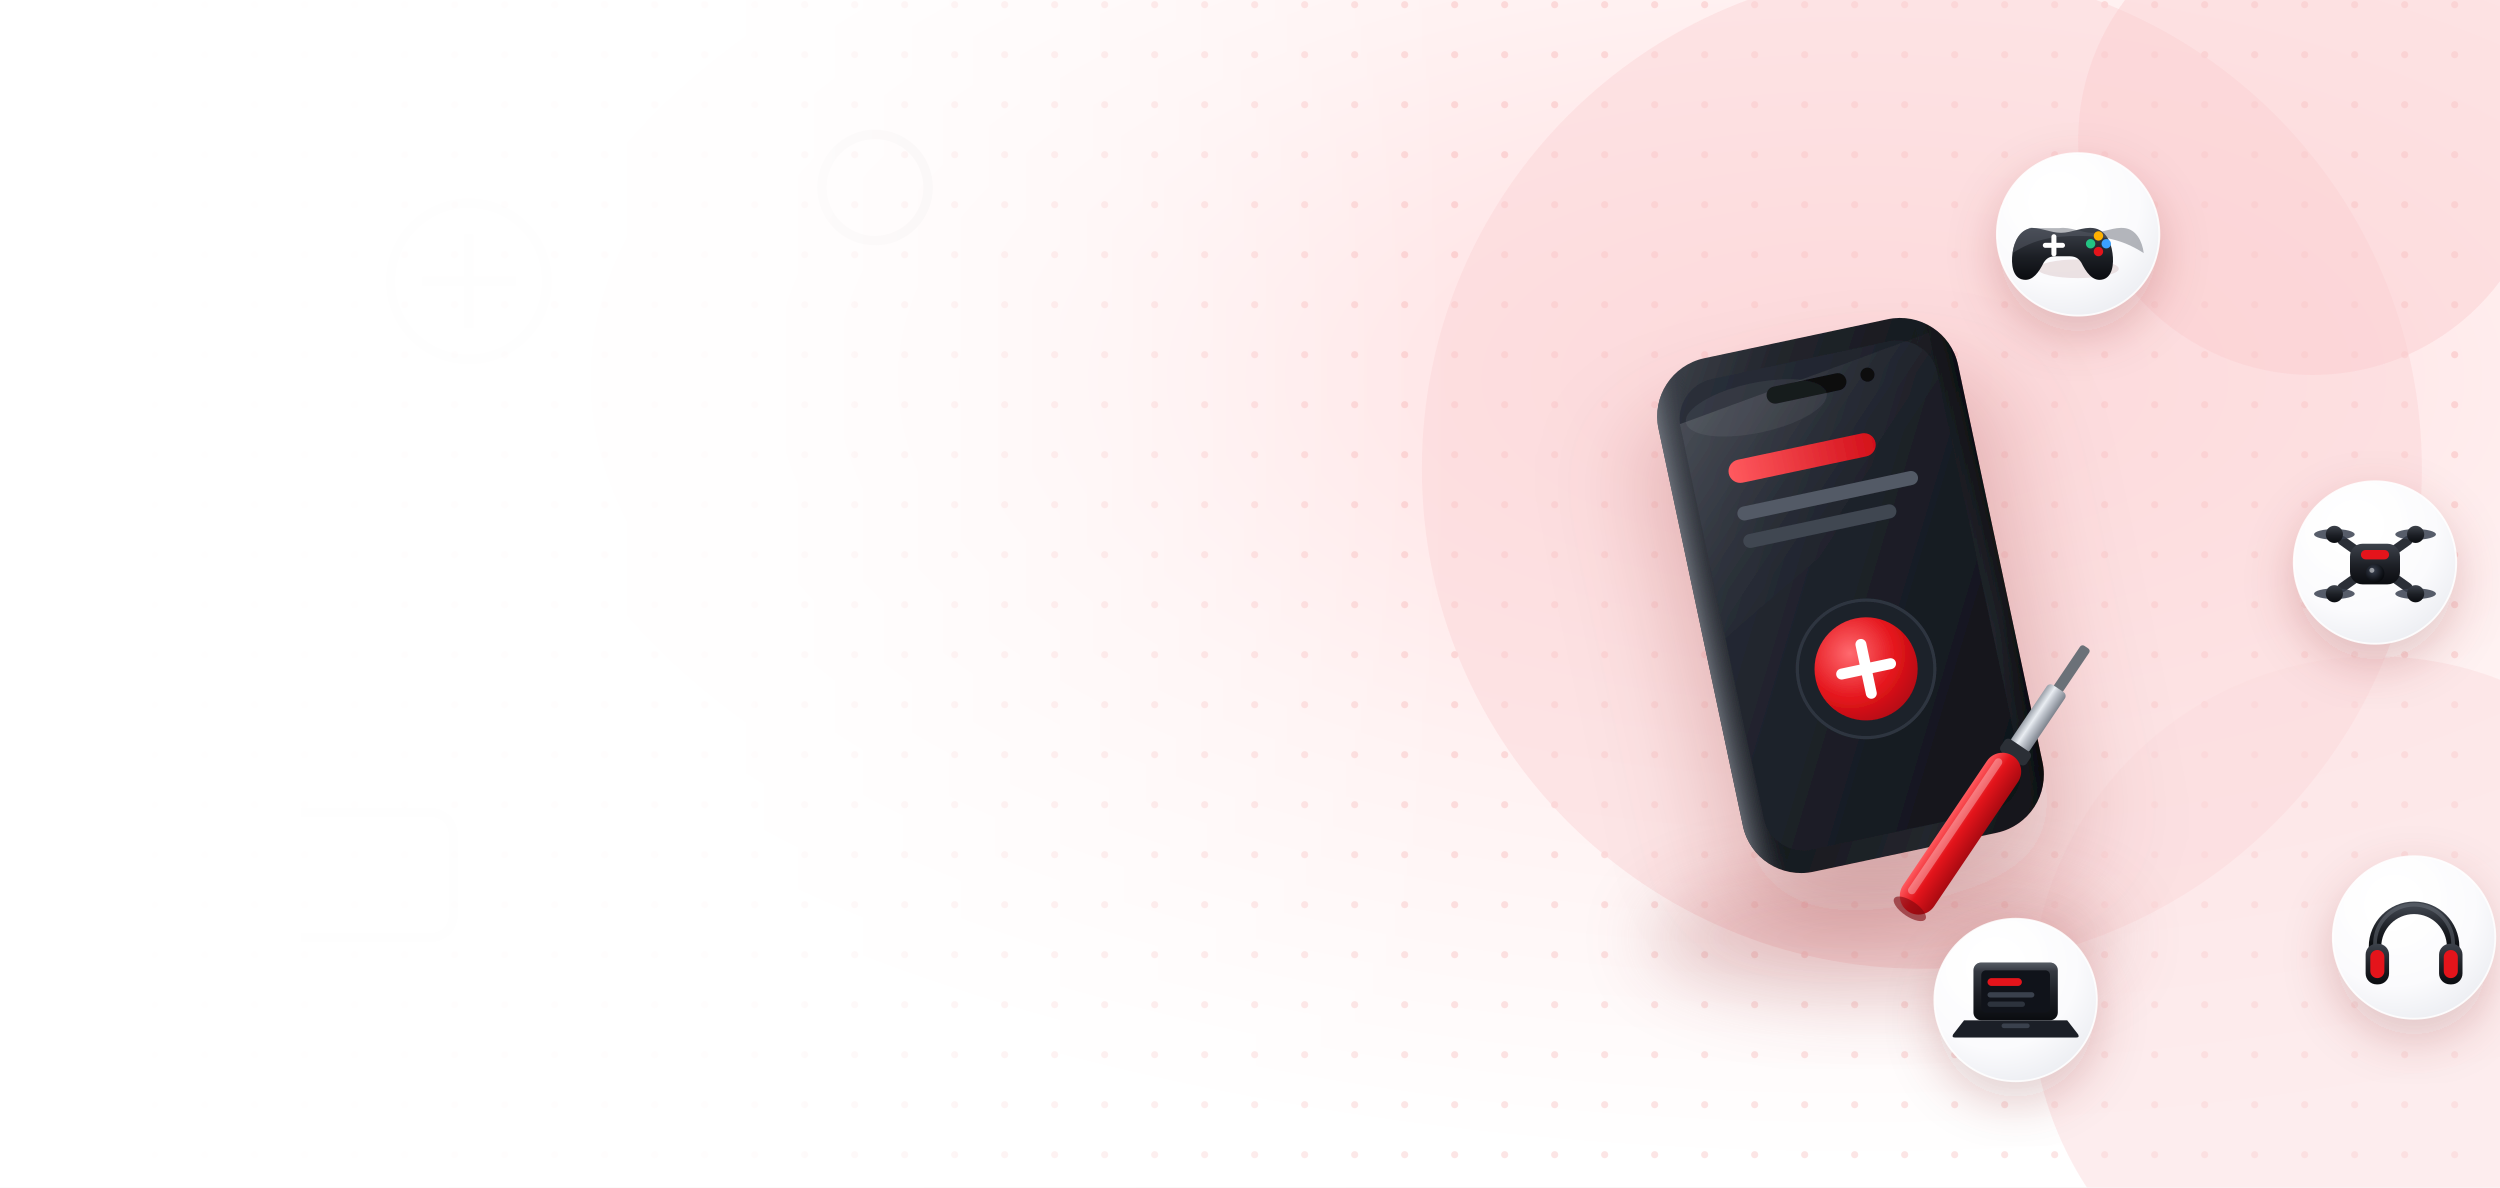
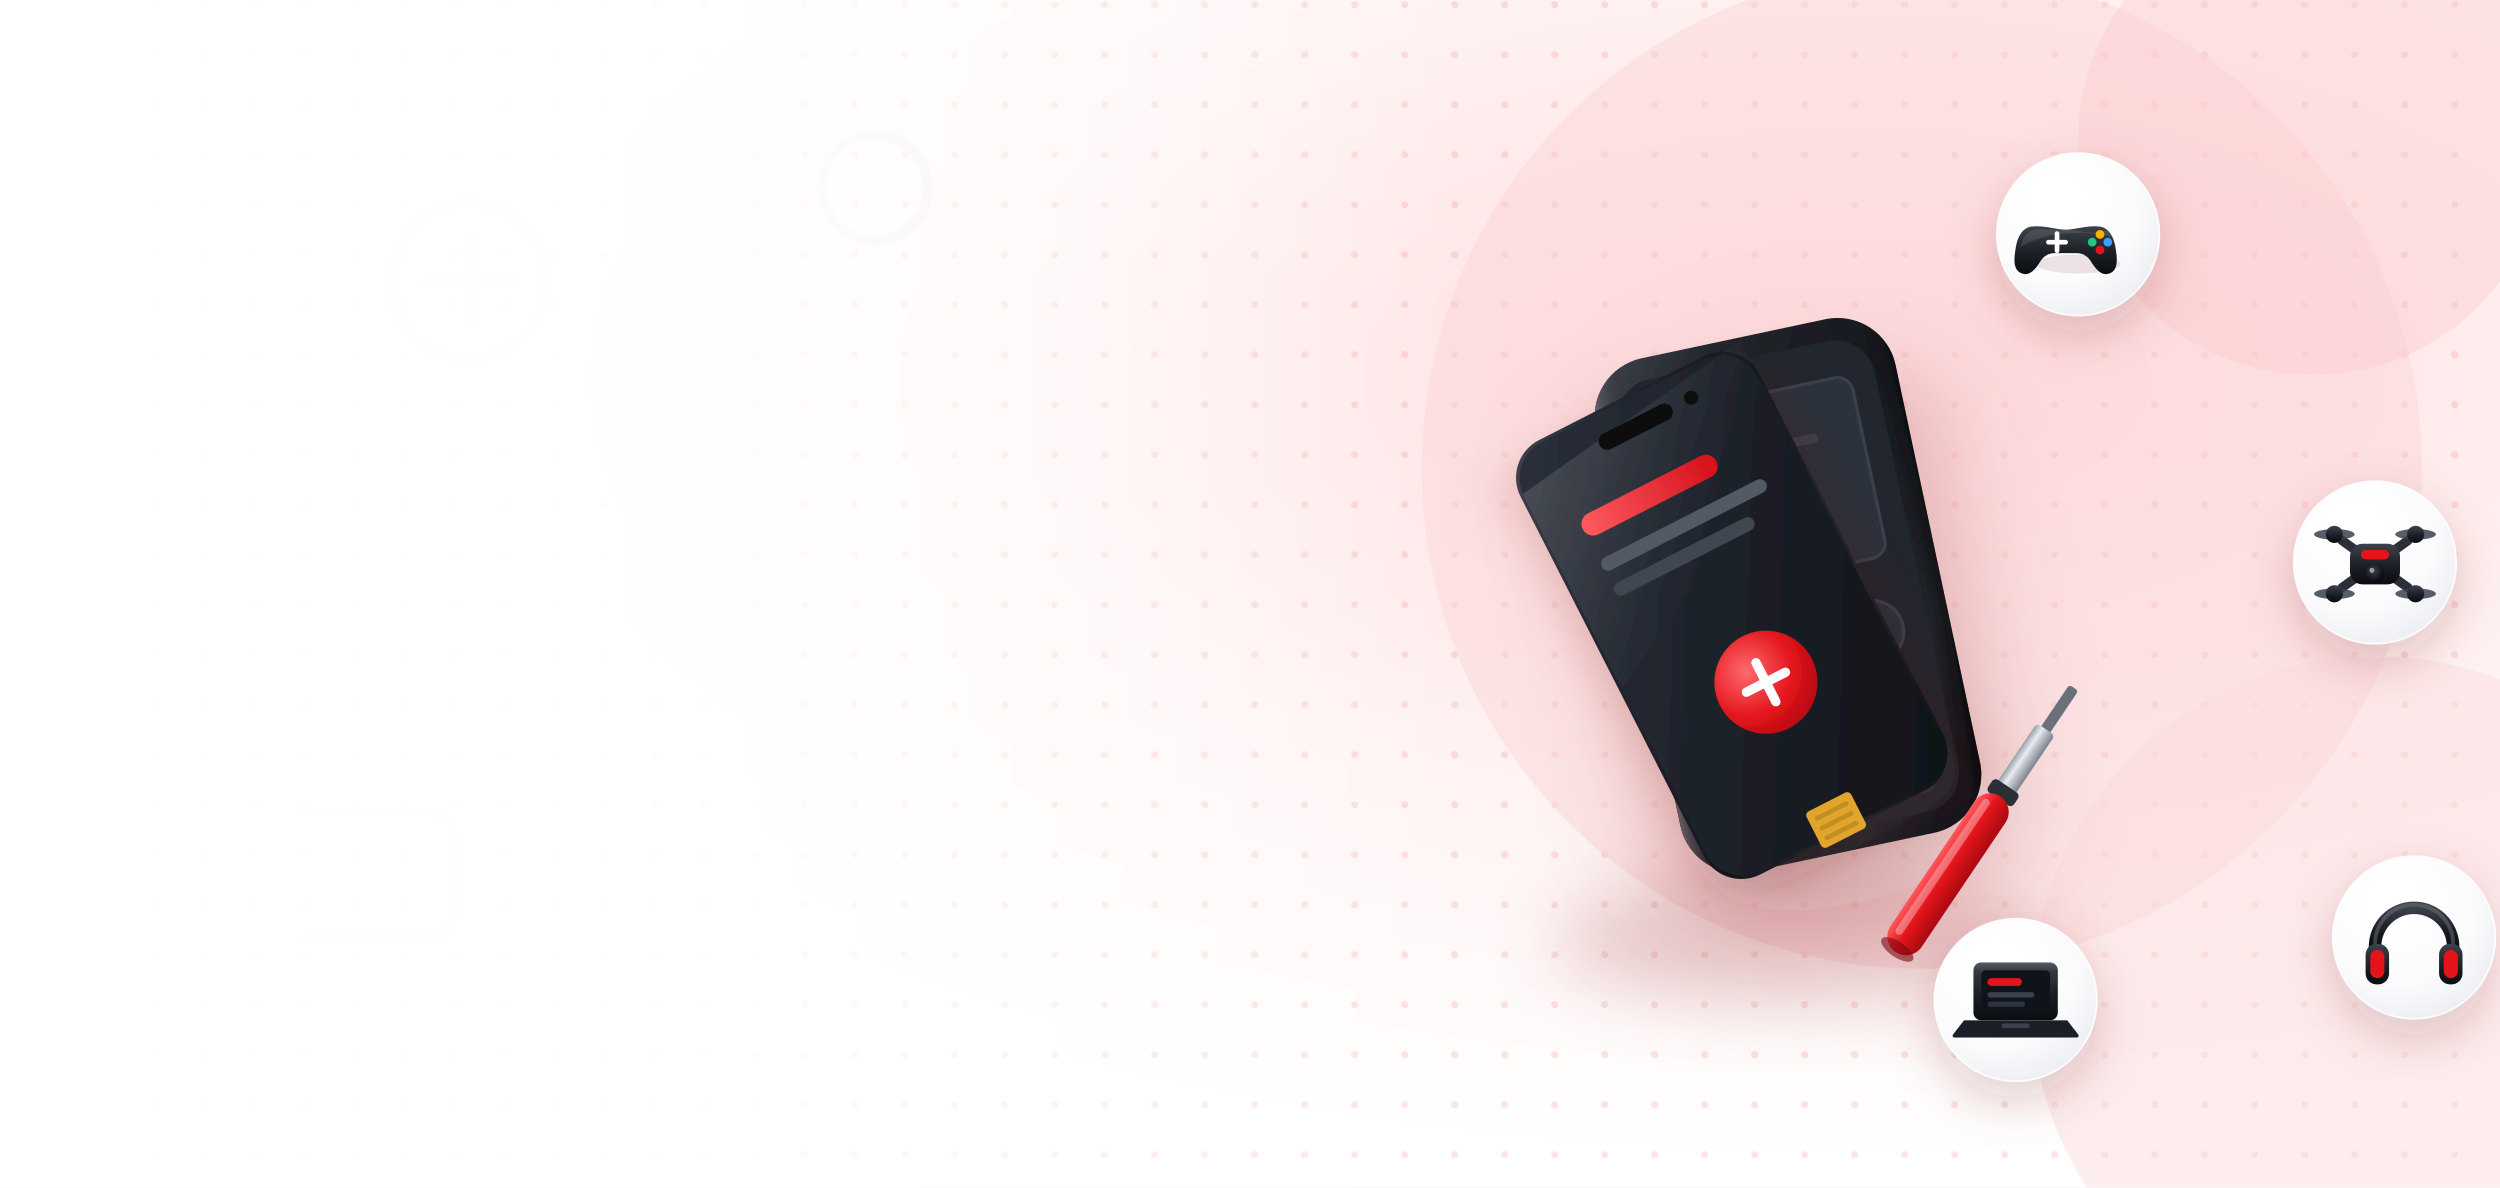
<svg xmlns="http://www.w3.org/2000/svg" viewBox="0 0 1600 760" preserveAspectRatio="xMaxYMid slice" role="img" aria-hidden="true">
  <defs>
    <radialGradient id="glow" cx="74%" cy="32%" r="66%">
      <stop offset="0%" stop-color="#ffdcde" />
      <stop offset="52%" stop-color="#fff2f2" />
      <stop offset="100%" stop-color="#ffffff" />
    </radialGradient>
    <linearGradient id="fade" x1="0" y1="0" x2="1" y2="0">
      <stop offset="0%" stop-color="#ffffff" />
      <stop offset="30%" stop-color="#ffffff" stop-opacity="0.9" />
      <stop offset="58%" stop-color="#ffffff" stop-opacity="0" />
    </linearGradient>
    <pattern id="dots" width="32" height="32" patternUnits="userSpaceOnUse">
      <circle cx="3" cy="3" r="2.3" fill="#e4141b" fill-opacity="0.11" />
    </pattern>
    <linearGradient id="frame" x1="0" y1="0" x2="1" y2="1">
      <stop offset="0%" stop-color="#41464f" />
      <stop offset="22%" stop-color="#23262d" />
      <stop offset="50%" stop-color="#15181d" />
      <stop offset="78%" stop-color="#23262d" />
      <stop offset="100%" stop-color="#0c0e12" />
    </linearGradient>
    <linearGradient id="frameEdge" x1="0" y1="0" x2="1" y2="0">
      <stop offset="0%" stop-color="#6b7079" stop-opacity="0.9" />
      <stop offset="12%" stop-color="#2a2e36" stop-opacity="0" />
      <stop offset="88%" stop-color="#2a2e36" stop-opacity="0" />
      <stop offset="100%" stop-color="#000" stop-opacity="0.5" />
    </linearGradient>
    <linearGradient id="screen" x1="0" y1="0" x2="1" y2="1">
      <stop offset="0%" stop-color="#2b303b" />
      <stop offset="55%" stop-color="#1b1f27" />
      <stop offset="100%" stop-color="#0f1217" />
    </linearGradient>
    <linearGradient id="glare" x1="0" y1="0" x2="1" y2="1">
      <stop offset="0%" stop-color="#ffffff" stop-opacity="0.16" />
      <stop offset="40%" stop-color="#ffffff" stop-opacity="0.04" />
      <stop offset="60%" stop-color="#ffffff" stop-opacity="0" />
    </linearGradient>
    <linearGradient id="redbar" x1="0" y1="0" x2="1" y2="0">
      <stop offset="0%" stop-color="#ff5a5f" />
      <stop offset="100%" stop-color="#d3101a" />
    </linearGradient>
    <radialGradient id="redbtn" cx="38%" cy="32%" r="75%">
      <stop offset="0%" stop-color="#ff6a6f" />
      <stop offset="60%" stop-color="#e4141b" />
      <stop offset="100%" stop-color="#b00b12" />
    </radialGradient>
    <linearGradient id="shaft" x1="0" y1="0" x2="1" y2="0">
      <stop offset="0%" stop-color="#9aa0a9" />
      <stop offset="35%" stop-color="#e9edf2" />
      <stop offset="55%" stop-color="#c3c8d0" />
      <stop offset="100%" stop-color="#7c828c" />
    </linearGradient>
    <linearGradient id="handle" x1="0" y1="0" x2="1" y2="0">
      <stop offset="0%" stop-color="#ff5a5f" />
      <stop offset="45%" stop-color="#e4141b" />
      <stop offset="100%" stop-color="#a90a11" />
    </linearGradient>
    <linearGradient id="badge" x1="0" y1="0" x2="0" y2="1">
      <stop offset="0%" stop-color="#ffffff" />
      <stop offset="100%" stop-color="#f3f4f7" />
    </linearGradient>
    <linearGradient id="metal" x1="0" y1="0" x2="0" y2="1">
      <stop offset="0%" stop-color="#3a3f48" />
      <stop offset="100%" stop-color="#111418" />
    </linearGradient>
    <radialGradient id="coin" cx="38%" cy="30%" r="80%">
      <stop offset="0%" stop-color="#ffffff" />
      <stop offset="62%" stop-color="#fbfbfd" />
      <stop offset="100%" stop-color="#e9ebf0" />
    </radialGradient>
    <radialGradient id="coinHi" cx="36%" cy="26%" r="42%">
      <stop offset="0%" stop-color="#ffffff" stop-opacity="0.95" />
      <stop offset="100%" stop-color="#ffffff" stop-opacity="0" />
    </radialGradient>
    <linearGradient id="dev" x1="0" y1="0" x2="0" y2="1">
      <stop offset="0%" stop-color="#3d424b" />
      <stop offset="55%" stop-color="#1c1f25" />
      <stop offset="100%" stop-color="#0a0c10" />
    </linearGradient>
    <linearGradient id="devLite" x1="0" y1="0" x2="0" y2="1">
      <stop offset="0%" stop-color="#54596300" />
      <stop offset="0%" stop-color="#6a7079" stop-opacity="0.55" />
      <stop offset="40%" stop-color="#6a7079" stop-opacity="0" />
    </linearGradient>
    <radialGradient id="lens" cx="40%" cy="35%" r="70%">
      <stop offset="0%" stop-color="#3a4150" />
      <stop offset="70%" stop-color="#11141a" />
      <stop offset="100%" stop-color="#05070a" />
    </radialGradient>
    <filter id="soft" x="-40%" y="-40%" width="180%" height="180%">
      <feDropShadow dx="0" dy="12" stdDeviation="16" flood-color="#7a1f24" flood-opacity="0.22" />
    </filter>
    <filter id="dropPhone" x="-60%" y="-60%" width="220%" height="220%">
      <feDropShadow dx="0" dy="34" stdDeviation="34" flood-color="#7a1f24" flood-opacity="0.28" />
    </filter>
    <filter id="blurShadow" x="-50%" y="-50%" width="200%" height="200%">
      <feGaussianBlur stdDeviation="22" />
    </filter>
  </defs>
  <rect width="1600" height="760" fill="url(#glow)" />
  <rect width="1600" height="760" fill="url(#dots)" />
  <circle cx="1230" cy="300" r="320" fill="#fcd5d7" opacity="0.5" />
  <circle cx="1520" cy="640" r="220" fill="#fcdcde" opacity="0.5" />
  <circle cx="1480" cy="90" r="150" fill="#fbcccf" opacity="0.45" />
  <g fill="none" stroke="#111" stroke-opacity="0.05" stroke-width="6">
    <circle cx="300" cy="180" r="50" />
    <path d="M270 180h60 M300 150v60" />
    <rect x="170" y="520" width="120" height="80" rx="14" />
    <circle cx="560" cy="120" r="34" />
  </g>
-   <ellipse cx="1205" cy="600" rx="150" ry="42" fill="#9a2a2f" opacity="0.22" filter="url(#blurShadow)" />
-   <g transform="rotate(-12 1180 380)" filter="url(#dropPhone)">
-     <rect x="1086" y="214" width="196" height="336" rx="38" fill="url(#frame)" />
-     <rect x="1086" y="214" width="196" height="336" rx="38" fill="url(#frameEdge)" />
-     <rect x="1100" y="228" width="168" height="308" rx="26" fill="url(#screen)" />
-     <path d="M1100 252 L1268 228 L1268 300 L1100 392 Z" fill="url(#glare)" />
-     <rect x="1158" y="241" width="52" height="11" rx="5.5" fill="#0a0c10" />
-     <circle cx="1224" cy="246" r="4.5" fill="#0a0c10" />
-     <rect x="1124" y="282" width="96" height="15" rx="7.5" fill="url(#redbar)" />
-     <rect x="1124" y="312" width="118" height="9" rx="4.5" fill="#535a66" />
-     <rect x="1124" y="330" width="100" height="9" rx="4.5" fill="#3f4651" />
-     <circle cx="1184" cy="430" r="44" fill="#1d222b" />
-     <circle cx="1184" cy="430" r="44" fill="none" stroke="#2f3640" stroke-width="2" />
-     <circle cx="1184" cy="430" r="33" fill="url(#redbtn)" />
-     <path d="M1184 414v32 M1168 430h32" stroke="#fff" stroke-width="7" stroke-linecap="round" />
-     <ellipse cx="1150" cy="252" rx="46" ry="16" fill="#ffffff" opacity="0.06" />
-   </g>
-   <g transform="rotate(34 1300 470)">
+   <ellipse cx="1150" cy="602" rx="155" ry="42" fill="#9a2a2f" opacity="0.22" filter="url(#blurShadow)" />
+   <g transform="translate(-40 0) rotate(-12 1180 380)">
+     <g filter="url(#dropPhone)">
+       <rect x="1086" y="214" width="196" height="336" rx="38" fill="url(#frame)" />
+       <rect x="1086" y="214" width="196" height="336" rx="38" fill="url(#frameEdge)" />
+       <rect x="1100" y="228" width="168" height="308" rx="26" fill="#23272f" />
+       <rect x="1116" y="252" width="136" height="118" rx="10" fill="#2c313b" />
+       <rect x="1116" y="252" width="136" height="118" rx="10" fill="none" stroke="#3a414d" stroke-width="2" />
+       <rect x="1124" y="266" width="60" height="9" rx="4.5" fill="#e4141b" opacity="0.55" />
+       <rect x="1124" y="284" width="100" height="6" rx="3" fill="#3a414d" />
+       <rect x="1124" y="298" width="84" height="6" rx="3" fill="#343b45" />
+       <rect x="1116" y="384" width="92" height="64" rx="8" fill="#2c313b" />
+       <rect x="1116" y="384" width="92" height="64" rx="8" fill="none" stroke="#3a414d" stroke-width="2" />
+       <circle cx="1232" cy="416" r="20" fill="#2c313b" />
+       <circle cx="1232" cy="416" r="20" fill="none" stroke="#3a414d" stroke-width="2" />
+       <rect x="1116" y="460" width="136" height="64" rx="8" fill="#2c313b" />
+     </g>
+     <g transform="rotate(-15 1184 528)" filter="url(#soft)">
+       <rect x="1098" y="226" width="172" height="312" rx="27" fill="url(#frame)" />
+       <rect x="1100" y="228" width="168" height="308" rx="26" fill="url(#screen)" />
+       <path d="M1100 252 L1268 228 L1268 300 L1100 392 Z" fill="url(#glare)" />
+       <rect x="1158" y="241" width="52" height="11" rx="5.5" fill="#0a0c10" />
+       <circle cx="1224" cy="246" r="4.5" fill="#0a0c10" />
+       <rect x="1124" y="282" width="96" height="15" rx="7.5" fill="url(#redbar)" />
+       <rect x="1124" y="312" width="118" height="9" rx="4.5" fill="#535a66" />
+       <rect x="1124" y="330" width="100" height="9" rx="4.5" fill="#3f4651" />
+       <circle cx="1184" cy="430" r="33" fill="url(#redbtn)" />
+       <path d="M1184 416v28 M1170 430h28" stroke="#fff" stroke-width="6" stroke-linecap="round" />
+     </g>
+     <g transform="rotate(-15 1184 528)">
+       <rect x="1168" y="516" width="32" height="26" rx="3" fill="#e0a52a" />
+       <rect x="1172" y="521" width="24" height="3" rx="1.5" fill="#c08f1f" />
+       <rect x="1172" y="528" width="24" height="3" rx="1.5" fill="#c08f1f" />
+       <rect x="1172" y="535" width="24" height="3" rx="1.5" fill="#c08f1f" />
+     </g>
+   </g>
+   <g transform="translate(-8 26) rotate(34 1300 470)">
    <rect x="1294.5" y="404" width="7" height="34" rx="2" fill="#6b7178" />
    <rect x="1291" y="436" width="14" height="46" rx="3" fill="url(#shaft)" />
    <rect x="1288" y="480" width="20" height="10" rx="3" fill="#2b2f36" />
    <rect x="1286" y="488" width="24" height="120" rx="12" fill="url(#handle)" />
    <rect x="1290" y="494" width="5" height="104" rx="2.5" fill="#ffffff" opacity="0.32" />
    <ellipse cx="1298" cy="606" rx="12" ry="5" fill="#7d070d" opacity="0.6" />
  </g>
  <g transform="translate(1330 150)">
    <circle r="52" fill="url(#coin)" filter="url(#soft)" />
    <circle r="51" fill="url(#coinHi)" />
    <circle r="52" fill="none" stroke="#fff" stroke-opacity="0.85" stroke-width="1.2" />
-     <g transform="translate(0 2)">
-       <ellipse cx="0" cy="20" rx="26" ry="6" fill="#7a1f24" opacity="0.12" />
-       <path d="M-30 -6c-7 1-11 8-12 16-1 7 0 16 7 17 6 1 10-5 13-11 2-3 4-4 8-4h8c4 0 6 1 8 4 3 6 7 12 13 11 7-1 8-10 7-17-1-8-5-15-12-16-7-1-14 3-21 3s-14-4-21-3Z" fill="url(#dev)" />
-       <path d="M-30 -6c-7 1-11 8-12 16 14-9 26-11 42-11s28 2 42 11c-1-8-5-15-12-16-7-1-14 3-21 3s-14-4-21-3Z" fill="#5a606b" opacity="0.45" />
-       <path d="M-21 5h11 M-15.5 -0.5v11" stroke="#fff" stroke-width="3.2" stroke-linecap="round" />
-       <circle cx="13" cy="9" r="3" fill="#e4141b" />
-       <circle cx="13" cy="-1" r="3" fill="#ffb100" />
-       <circle cx="8" cy="4" r="3" fill="#23c483" />
-       <circle cx="18" cy="4" r="3" fill="#3aa0ff" />
+     <g transform="translate(0 1)">
+       <ellipse cx="0" cy="18" rx="27" ry="6" fill="#7a1f24" opacity="0.12" />
+       <path d="M-30 -6c-6 1-9 7-10 14-1 6-2 14 4 16 5 2 9-3 12-8 2-3 5-5 9-5h14c4 0 7 2 9 5 3 5 7 10 12 8 6-2 5-10 4-16-1-7-4-13-10-14-8-1-16 2-22 2s-14-3-22-2z" fill="url(#dev)" />
+       <path d="M-28 -4c-5 1-8 6-9 11 13-7 24-9 37-9s24 2 37 9c-1-5-4-10-9-11-7-1-13 2-19 2s-13-3-19-2z" fill="#ffffff" opacity="0.10" />
+       <path d="M-19 4h11 M-13.5 -1.5v11" stroke="#fff" stroke-width="3" stroke-linecap="round" />
+       <circle cx="14" cy="9" r="2.8" fill="#e4141b" />
+       <circle cx="14" cy="-1" r="2.8" fill="#ffb100" />
+       <circle cx="9" cy="4" r="2.8" fill="#23c483" />
+       <circle cx="19" cy="4" r="2.8" fill="#3aa0ff" />
    </g>
  </g>
  <g transform="translate(1520 360)">
    <circle r="52" fill="url(#coin)" filter="url(#soft)" />
    <circle r="51" fill="url(#coinHi)" />
    <circle r="52" fill="none" stroke="#fff" stroke-opacity="0.85" stroke-width="1.2" />
    <g transform="translate(0 1)">
      <line x1="-21" y1="-15" x2="21" y2="15" stroke="#2b2f37" stroke-width="6" stroke-linecap="round" />
      <line x1="21" y1="-15" x2="-21" y2="15" stroke="#2b2f37" stroke-width="6" stroke-linecap="round" />
      <g>
        <ellipse cx="-26" cy="-19" rx="13" ry="3.4" fill="#3a4150" opacity="0.85" />
        <ellipse cx="26" cy="-19" rx="13" ry="3.4" fill="#3a4150" opacity="0.85" />
        <ellipse cx="-26" cy="19" rx="13" ry="3.4" fill="#3a4150" opacity="0.85" />
        <ellipse cx="26" cy="19" rx="13" ry="3.4" fill="#3a4150" opacity="0.85" />
      </g>
      <circle cx="-26" cy="-19" r="5.5" fill="url(#dev)" />
      <circle cx="26" cy="-19" r="5.5" fill="url(#dev)" />
      <circle cx="-26" cy="19" r="5.5" fill="url(#dev)" />
      <circle cx="26" cy="19" r="5.5" fill="url(#dev)" />
      <rect x="-16" y="-13" width="32" height="26" rx="8" fill="url(#dev)" />
      <circle cx="0" cy="6" r="6" fill="url(#lens)" />
      <circle cx="-2" cy="4" r="1.6" fill="#fff" opacity="0.5" />
      <rect x="-9" y="-9" width="18" height="6" rx="3" fill="#e4141b" />
    </g>
  </g>
  <g transform="translate(1290 640)">
    <circle r="52" fill="url(#coin)" filter="url(#soft)" />
    <circle r="51" fill="url(#coinHi)" />
    <circle r="52" fill="none" stroke="#fff" stroke-opacity="0.85" stroke-width="1.2" />
    <g transform="translate(0 -2)">
      <rect x="-27" y="-22" width="54" height="37" rx="5" fill="url(#dev)" />
      <rect x="-27" y="-22" width="54" height="14" rx="5" fill="url(#devLite)" />
      <rect x="-22" y="-17" width="44" height="27" rx="3" fill="#10131a" />
      <rect x="-18" y="-12" width="22" height="5" rx="2.5" fill="#e4141b" />
      <rect x="-18" y="-3" width="30" height="3.4" rx="1.7" fill="#3a414d" />
      <rect x="-18" y="3" width="24" height="3.4" rx="1.7" fill="#2d333d" />
      <path d="M-33 15h66l7 9q1 2-1 2h-78q-2 0-1-2z" fill="#1b1f27" />
      <rect x="-9" y="17" width="18" height="3" rx="1.5" fill="#3a414d" />
    </g>
  </g>
  <g transform="translate(1545 600)">
    <circle r="52" fill="url(#coin)" filter="url(#soft)" />
    <circle r="51" fill="url(#coinHi)" />
    <circle r="52" fill="none" stroke="#fff" stroke-opacity="0.85" stroke-width="1.2" />
    <g transform="translate(0 2)">
      <path d="M-25 4a25 25 0 0 1 50 0" fill="none" stroke="url(#dev)" stroke-width="8" stroke-linecap="round" />
      <path d="M-25 2a25 25 0 0 1 50 0" fill="none" stroke="#6a7079" stroke-width="2.4" stroke-linecap="round" opacity="0.5" />
      <rect x="-31" y="2" width="15" height="26" rx="7" fill="url(#dev)" />
      <rect x="16" y="2" width="15" height="26" rx="7" fill="url(#dev)" />
      <rect x="-28" y="6" width="9" height="18" rx="4.5" fill="#e4141b" />
      <rect x="19" y="6" width="9" height="18" rx="4.5" fill="#e4141b" />
    </g>
  </g>
  <rect width="1600" height="760" fill="url(#fade)" />
</svg>
